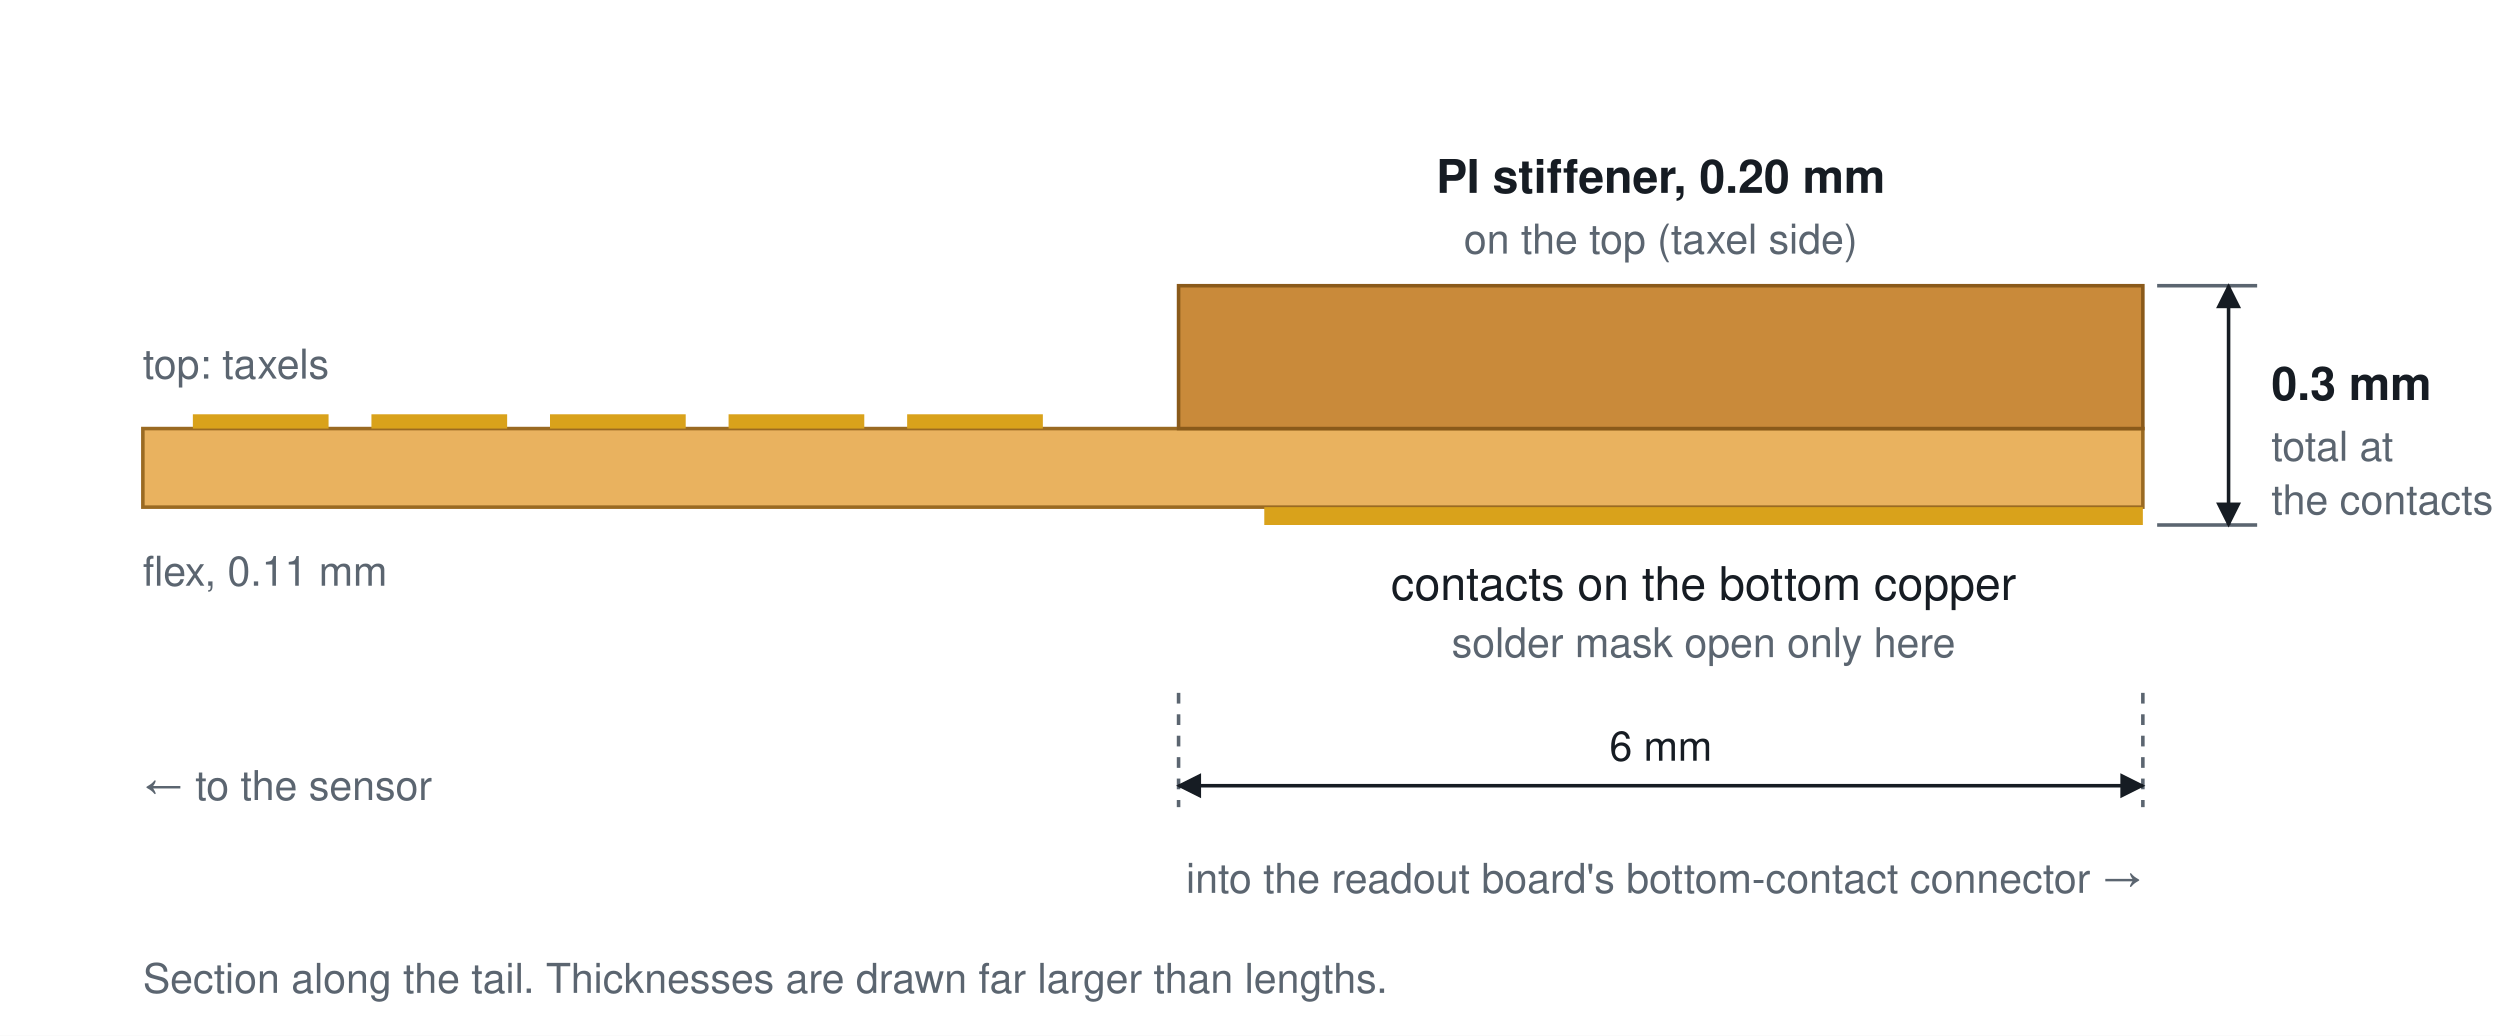
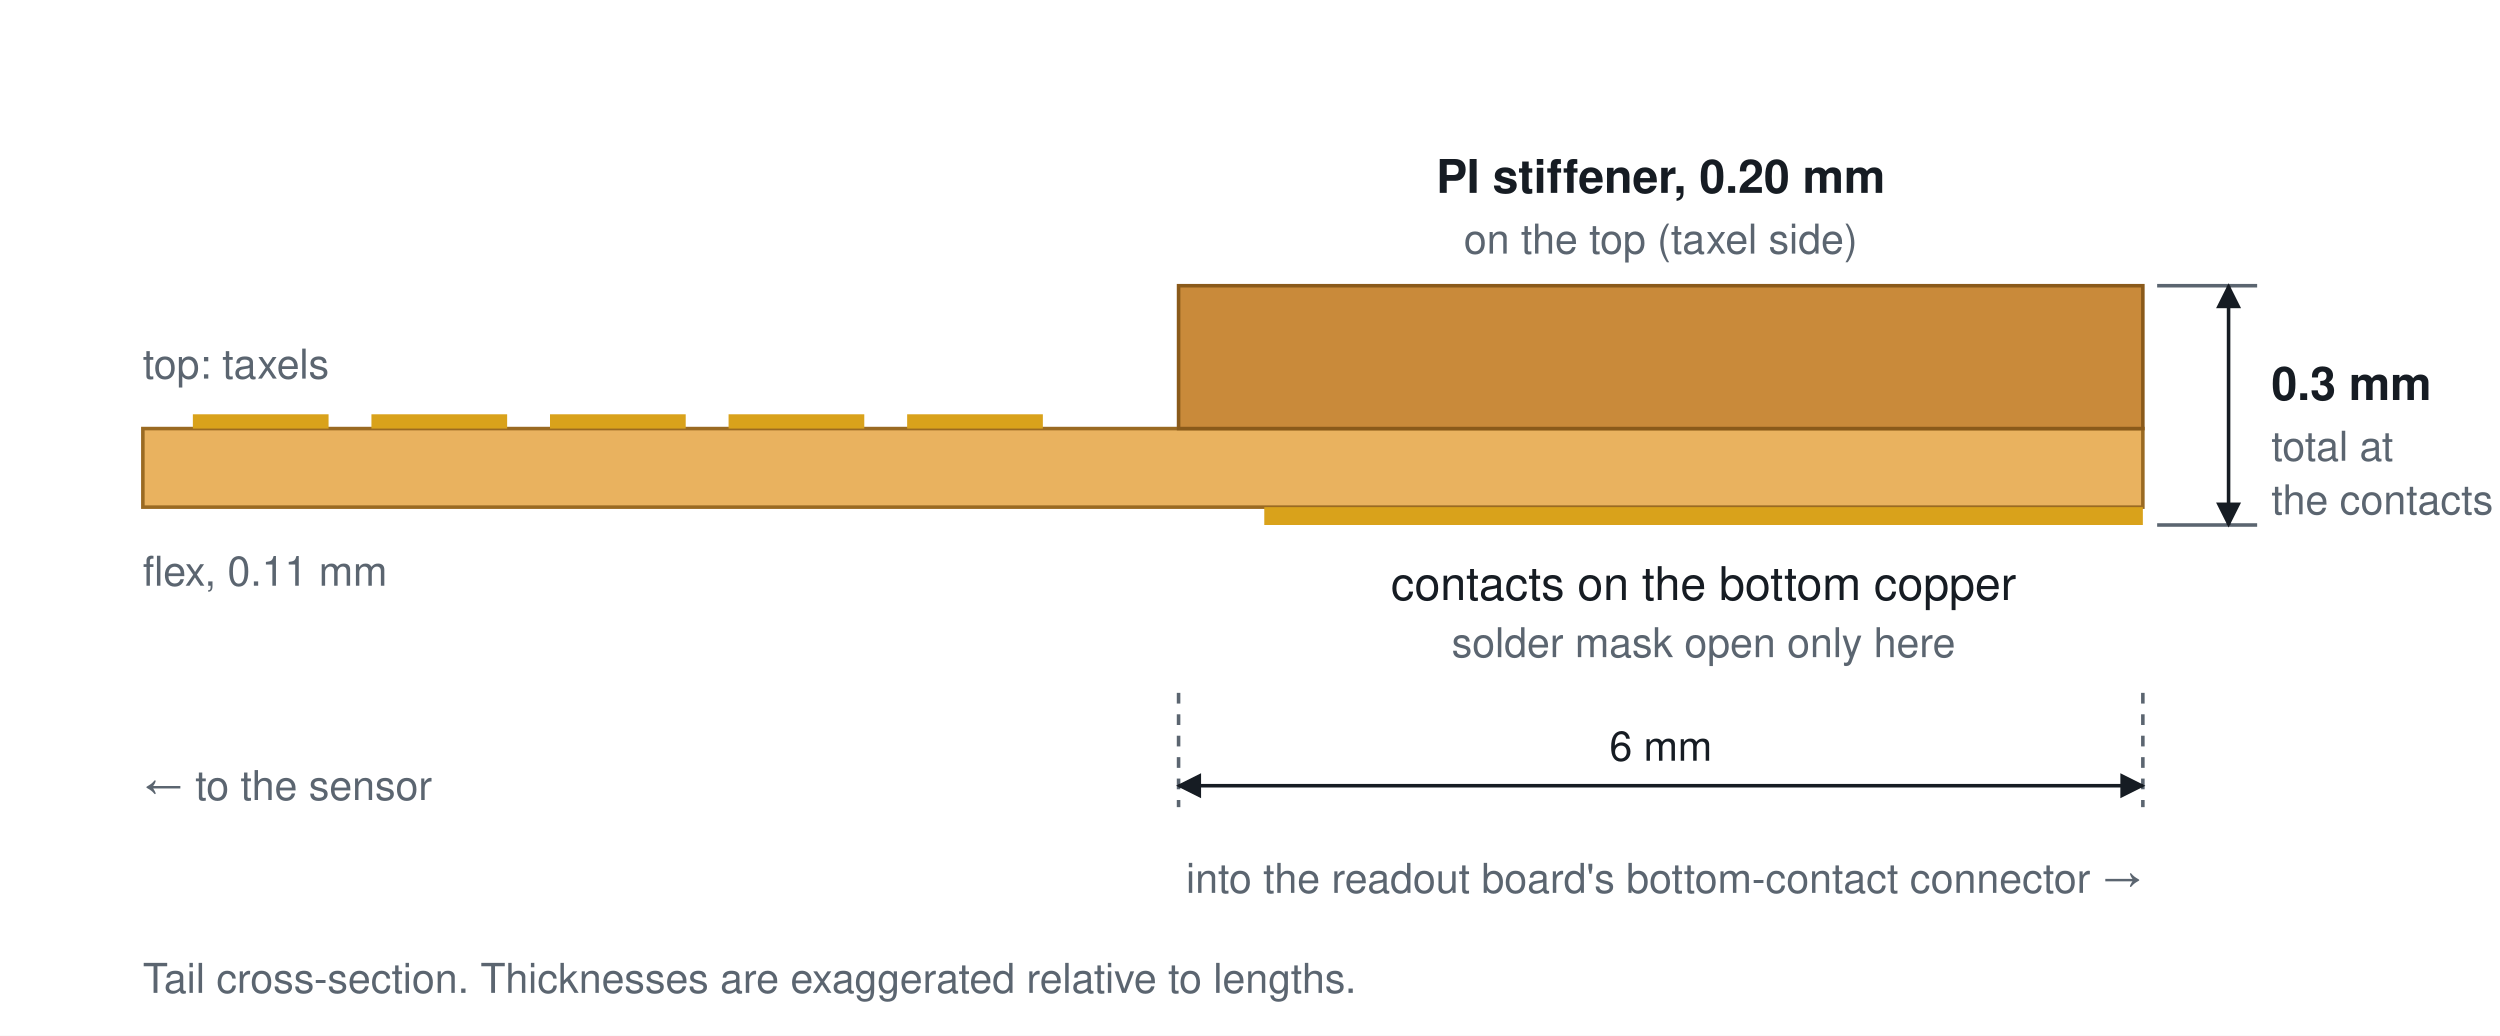
<svg xmlns="http://www.w3.org/2000/svg" viewBox="0 0 700 290" width="700" height="290" font-family="IBM Plex Sans, Helvetica, Arial, sans-serif">
  <style>
text { font-family: IBM Plex Sans, Helvetica, Arial, sans-serif; fill: #161c23; font-size: 13px; }
.m { fill: #5b6570; font-size: 12px; } .b { font-weight: 600; }
.s { font-size: 11.5px; } .mid { text-anchor: middle; } .end { text-anchor: end; }
.code { font-family: IBM Plex Mono, Menlo, monospace; font-size: 12px; }
.lead { stroke: #5b6570; stroke-width: 1; fill: none; }
</style>
  <rect width="100%" height="100%" fill="white" />
  <defs>
    <marker id="ah" viewBox="0 0 10 10" refX="9" refY="5" markerWidth="7" markerHeight="7" orient="auto-start-reverse">
      <path d="M0,0 L10,5 L0,10 z" fill="#161c23" />
    </marker>
    <marker id="am" viewBox="0 0 10 10" refX="9" refY="5" markerWidth="6" markerHeight="6" orient="auto-start-reverse">
      <path d="M0,0 L10,5 L0,10 z" fill="#5b6570" />
    </marker>
  </defs>
  <rect x="40" y="120" width="560" height="22" fill="#e9b25f" stroke="#9a6a22" />
  <rect x="330" y="80" width="270" height="40" fill="#c98a3a" stroke="#8a5a1a" />
  <rect x="354" y="142" width="246" height="5" fill="#d9a21b" />
  <rect x="54" y="116" width="38" height="4" fill="#d9a21b" />
  <rect x="104" y="116" width="38" height="4" fill="#d9a21b" />
  <rect x="154" y="116" width="38" height="4" fill="#d9a21b" />
  <rect x="204" y="116" width="38" height="4" fill="#d9a21b" />
  <rect x="254" y="116" width="38" height="4" fill="#d9a21b" />
  <text x="40" y="106" class="s m">top: taxels</text>
  <text x="40" y="164" class="s m">flex, 0.11 mm</text>
  <text x="465.0" y="54" class="mid b">PI stiffener, 0.20 mm</text>
  <text x="465.0" y="71" class="mid s m">on the top (taxel side)</text>
  <text x="477.0" y="168" class="mid">contacts on the bottom copper</text>
  <text x="477.0" y="184" class="mid s m">solder mask open only here</text>
  <line x1="604" y1="80" x2="632" y2="80" class="lead" />
  <line x1="604" y1="147" x2="632" y2="147" class="lead" />
  <line x1="624" y1="80" x2="624" y2="147" stroke="#161c23" marker-start="url(#ah)" marker-end="url(#ah)" />
  <text x="636" y="112" class="b">0.3 mm</text>
  <text x="636" y="129" class="s m">total at</text>
  <text x="636" y="144" class="s m">the contacts</text>
  <line x1="330" y1="194" x2="330" y2="226" class="lead" stroke-dasharray="3 3" />
  <line x1="600" y1="194" x2="600" y2="226" class="lead" stroke-dasharray="3 3" />
  <line x1="330" y1="220" x2="600" y2="220" stroke="#161c23" marker-start="url(#ah)" marker-end="url(#ah)" />
  <text x="465.0" y="213" class="mid s">6 mm</text>
  <text x="40" y="224" class="s m">← to the sensor</text>
  <text x="600" y="250" class="end s m">into the readout board's bottom-contact connector →</text>
-   <text x="40" y="278" class="s m">Section along the tail. Thicknesses are drawn far larger than lengths.</text>
+   <text x="40" y="278" class="s m">Tail cross-section. Thicknesses are exaggerated relative to lengths.</text>
</svg>
